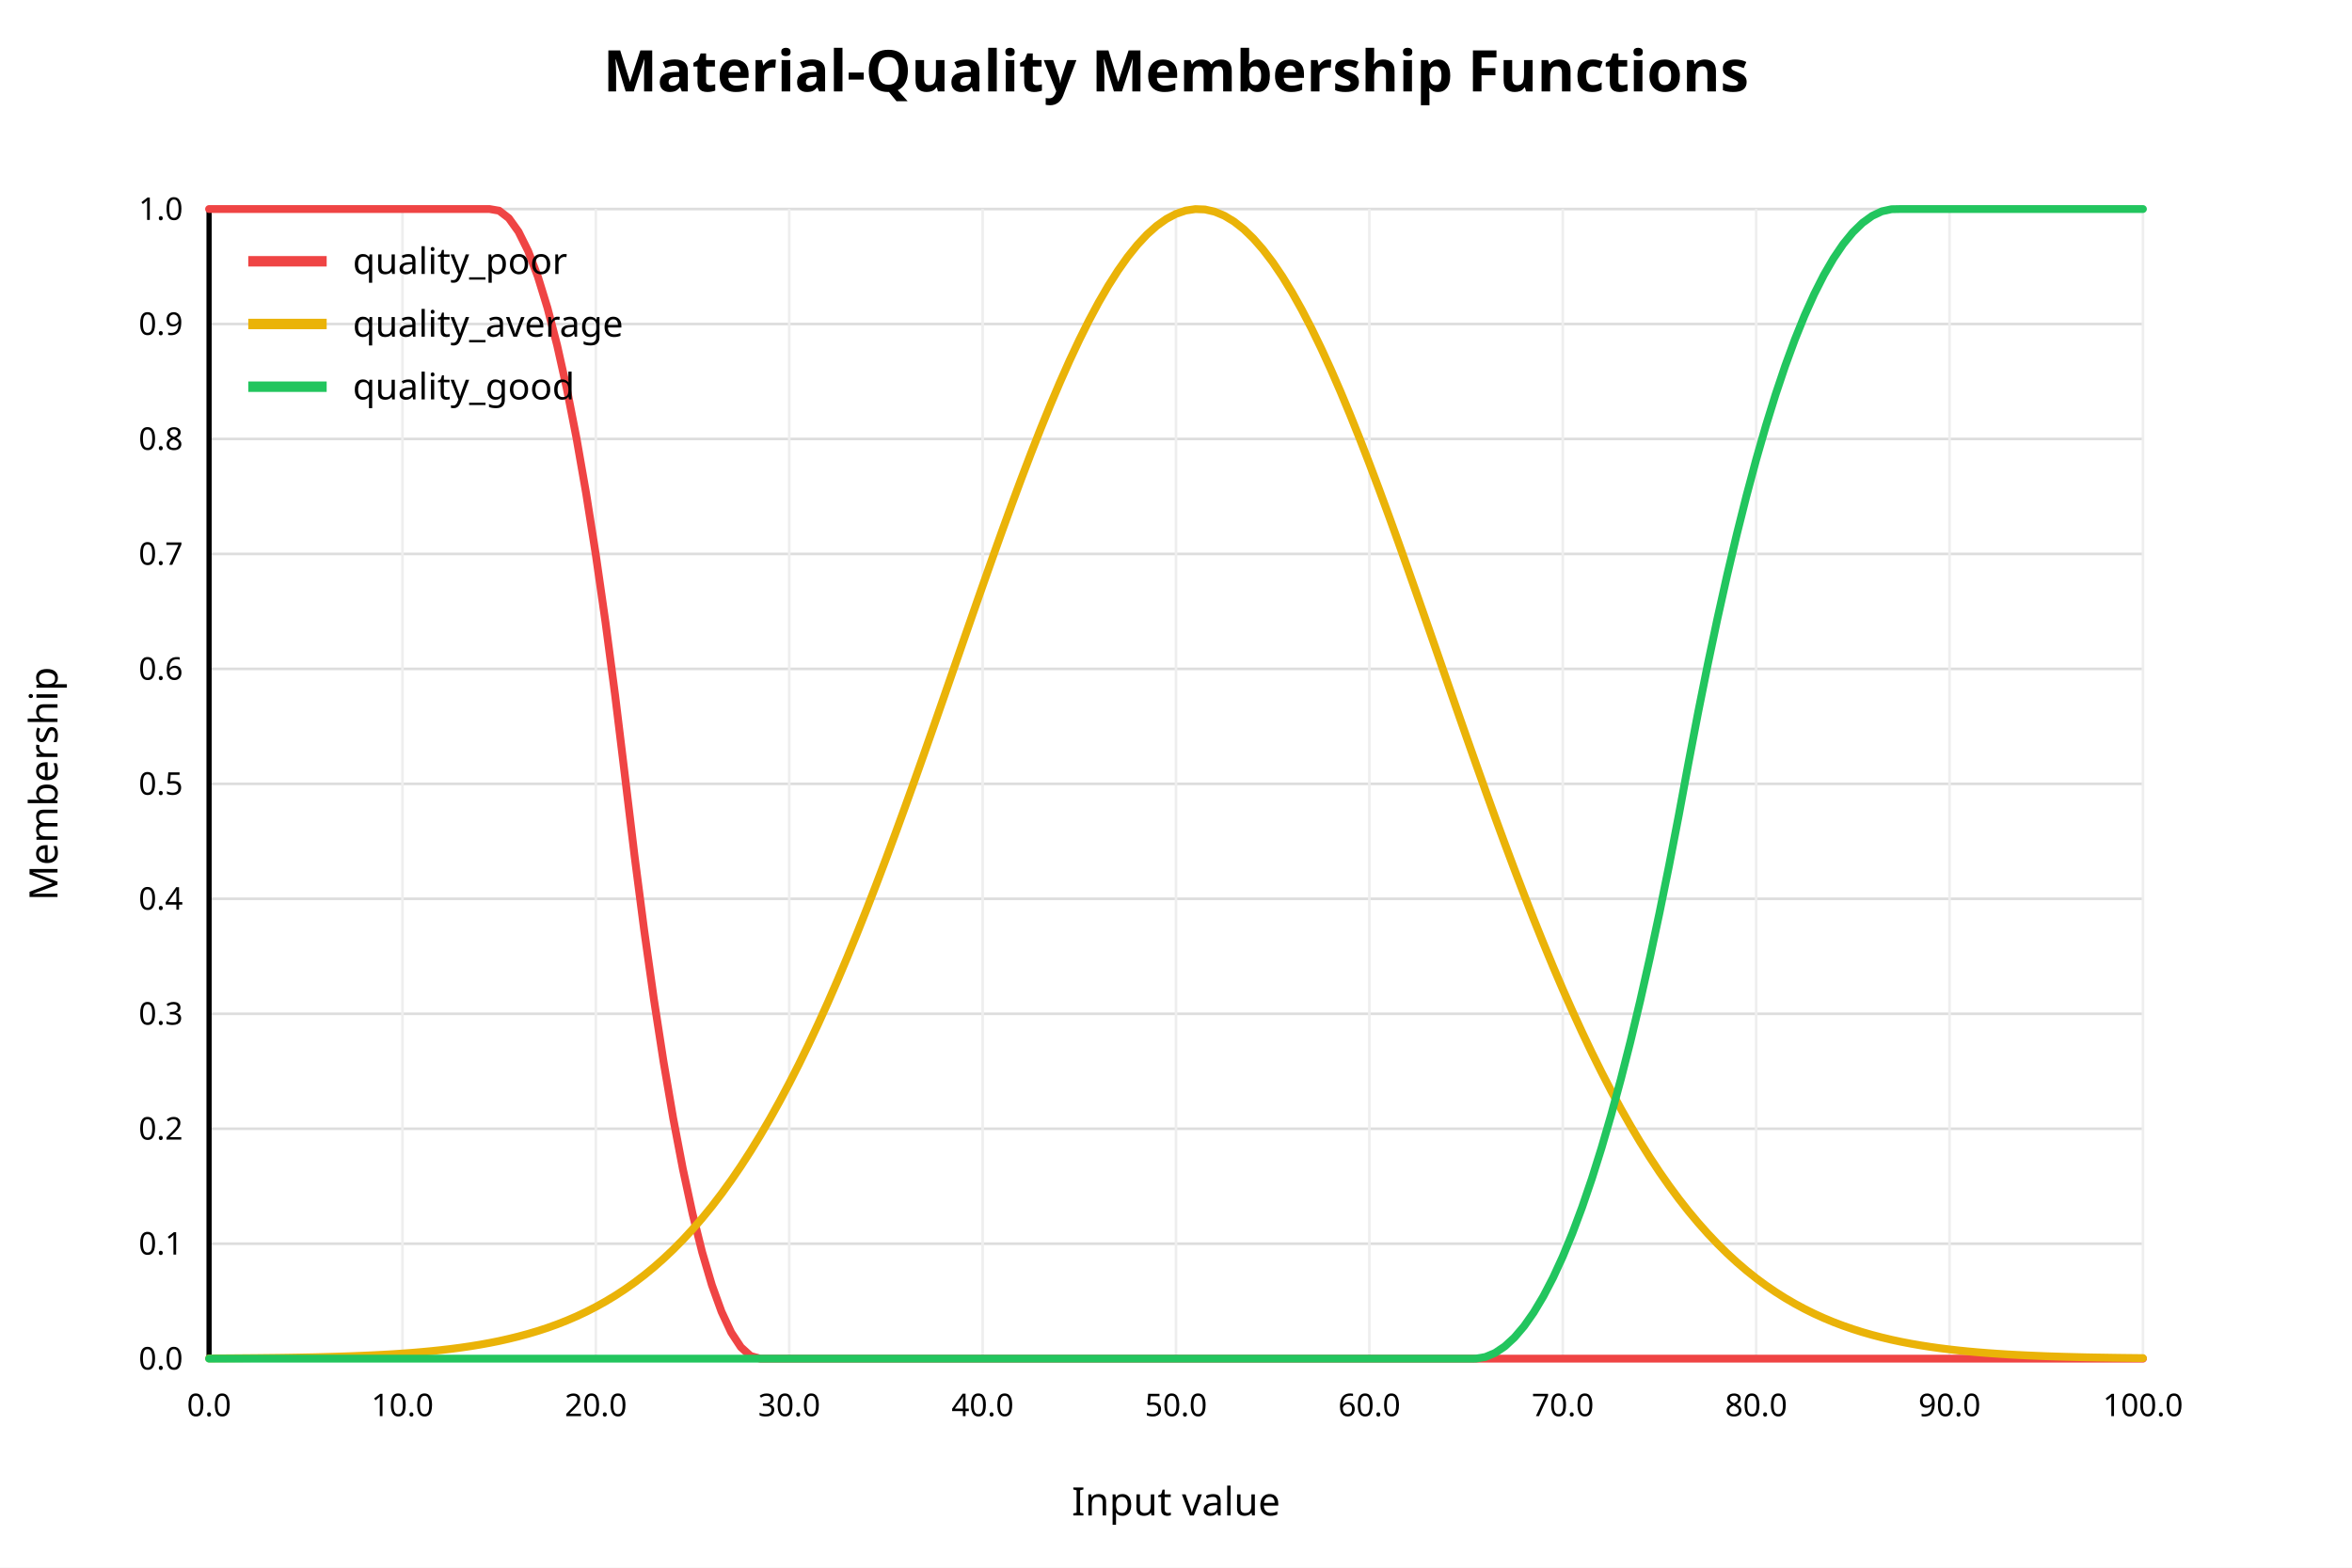
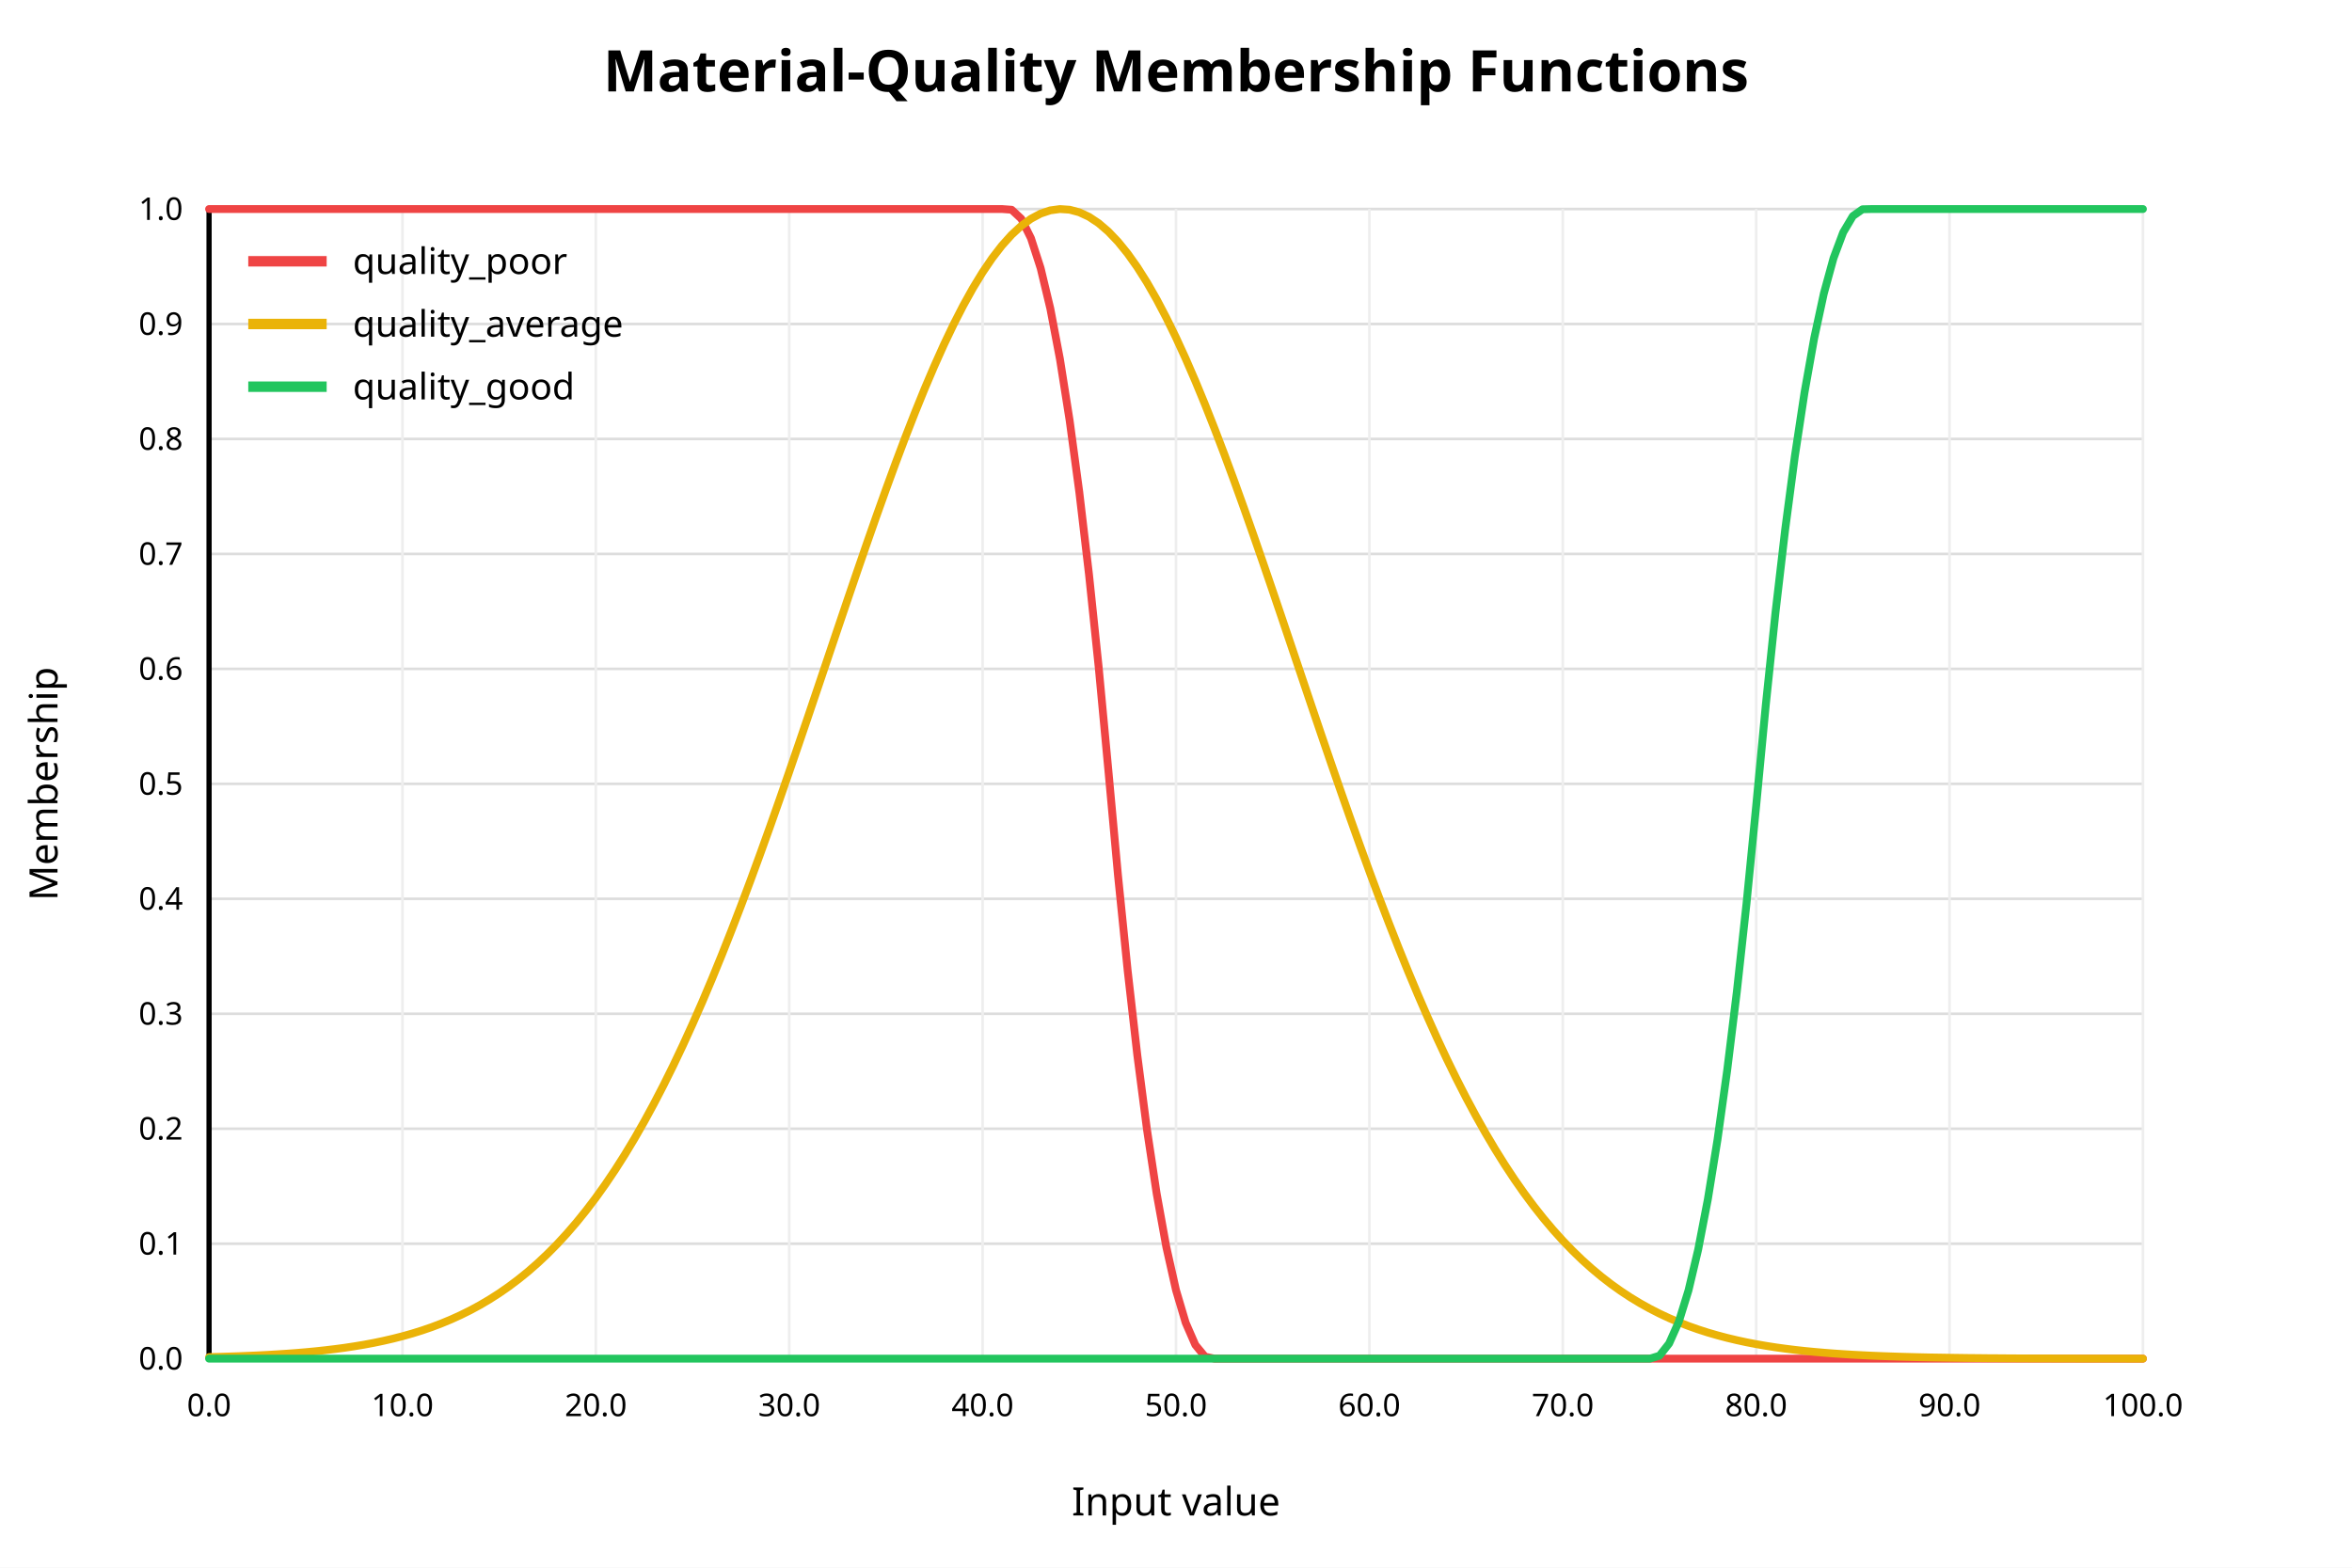
<svg xmlns="http://www.w3.org/2000/svg" width="900" height="600" viewBox="0 0 900 600">
  <rect x="0" y="0" width="900" height="600" fill="white" />
  <text x="450" y="35" text-anchor="middle" font-family="sans-serif" font-size="22" font-weight="bold" fill="black">Material-Quality Membership Functions</text>
  <line x1="80" y1="520.00" x2="820" y2="520.00" stroke="#dddddd" stroke-width="1" />
  <text x="70" y="520.00" text-anchor="end" dominant-baseline="middle" font-family="sans-serif" font-size="12" fill="black">0.0</text>
  <line x1="80" y1="476.00" x2="820" y2="476.00" stroke="#dddddd" stroke-width="1" />
  <text x="70" y="476.00" text-anchor="end" dominant-baseline="middle" font-family="sans-serif" font-size="12" fill="black">0.1</text>
  <line x1="80" y1="432.00" x2="820" y2="432.00" stroke="#dddddd" stroke-width="1" />
  <text x="70" y="432.00" text-anchor="end" dominant-baseline="middle" font-family="sans-serif" font-size="12" fill="black">0.2</text>
  <line x1="80" y1="388.00" x2="820" y2="388.00" stroke="#dddddd" stroke-width="1" />
  <text x="70" y="388.00" text-anchor="end" dominant-baseline="middle" font-family="sans-serif" font-size="12" fill="black">0.3</text>
  <line x1="80" y1="344.00" x2="820" y2="344.00" stroke="#dddddd" stroke-width="1" />
  <text x="70" y="344.00" text-anchor="end" dominant-baseline="middle" font-family="sans-serif" font-size="12" fill="black">0.4</text>
  <line x1="80" y1="300.00" x2="820" y2="300.00" stroke="#dddddd" stroke-width="1" />
  <text x="70" y="300.00" text-anchor="end" dominant-baseline="middle" font-family="sans-serif" font-size="12" fill="black">0.5</text>
  <line x1="80" y1="256.00" x2="820" y2="256.00" stroke="#dddddd" stroke-width="1" />
  <text x="70" y="256.00" text-anchor="end" dominant-baseline="middle" font-family="sans-serif" font-size="12" fill="black">0.6</text>
  <line x1="80" y1="212.00" x2="820" y2="212.00" stroke="#dddddd" stroke-width="1" />
  <text x="70" y="212.00" text-anchor="end" dominant-baseline="middle" font-family="sans-serif" font-size="12" fill="black">0.7</text>
  <line x1="80" y1="168.00" x2="820" y2="168.00" stroke="#dddddd" stroke-width="1" />
  <text x="70" y="168.00" text-anchor="end" dominant-baseline="middle" font-family="sans-serif" font-size="12" fill="black">0.8</text>
  <line x1="80" y1="124.00" x2="820" y2="124.00" stroke="#dddddd" stroke-width="1" />
  <text x="70" y="124.00" text-anchor="end" dominant-baseline="middle" font-family="sans-serif" font-size="12" fill="black">0.9</text>
  <line x1="80" y1="80.00" x2="820" y2="80.00" stroke="#dddddd" stroke-width="1" />
  <text x="70" y="80.00" text-anchor="end" dominant-baseline="middle" font-family="sans-serif" font-size="12" fill="black">1.0</text>
  <line x1="80.00" y1="80" x2="80.00" y2="520" stroke="#eeeeee" stroke-width="1" />
  <text x="80.00" y="542" text-anchor="middle" font-family="sans-serif" font-size="12" fill="black">0.0</text>
  <line x1="154.00" y1="80" x2="154.00" y2="520" stroke="#eeeeee" stroke-width="1" />
  <text x="154.00" y="542" text-anchor="middle" font-family="sans-serif" font-size="12" fill="black">10.0</text>
  <line x1="228.00" y1="80" x2="228.00" y2="520" stroke="#eeeeee" stroke-width="1" />
  <text x="228.00" y="542" text-anchor="middle" font-family="sans-serif" font-size="12" fill="black">20.0</text>
  <line x1="302.00" y1="80" x2="302.00" y2="520" stroke="#eeeeee" stroke-width="1" />
  <text x="302.00" y="542" text-anchor="middle" font-family="sans-serif" font-size="12" fill="black">30.0</text>
  <line x1="376.00" y1="80" x2="376.00" y2="520" stroke="#eeeeee" stroke-width="1" />
  <text x="376.00" y="542" text-anchor="middle" font-family="sans-serif" font-size="12" fill="black">40.0</text>
  <line x1="450.00" y1="80" x2="450.00" y2="520" stroke="#eeeeee" stroke-width="1" />
  <text x="450.00" y="542" text-anchor="middle" font-family="sans-serif" font-size="12" fill="black">50.0</text>
  <line x1="524.00" y1="80" x2="524.00" y2="520" stroke="#eeeeee" stroke-width="1" />
  <text x="524.00" y="542" text-anchor="middle" font-family="sans-serif" font-size="12" fill="black">60.0</text>
  <line x1="598.00" y1="80" x2="598.00" y2="520" stroke="#eeeeee" stroke-width="1" />
  <text x="598.00" y="542" text-anchor="middle" font-family="sans-serif" font-size="12" fill="black">70.0</text>
  <line x1="672.00" y1="80" x2="672.00" y2="520" stroke="#eeeeee" stroke-width="1" />
  <text x="672.00" y="542" text-anchor="middle" font-family="sans-serif" font-size="12" fill="black">80.0</text>
  <line x1="746.00" y1="80" x2="746.00" y2="520" stroke="#eeeeee" stroke-width="1" />
  <text x="746.00" y="542" text-anchor="middle" font-family="sans-serif" font-size="12" fill="black">90.0</text>
  <line x1="820.00" y1="80" x2="820.00" y2="520" stroke="#eeeeee" stroke-width="1" />
  <text x="820.00" y="542" text-anchor="middle" font-family="sans-serif" font-size="12" fill="black">100.0</text>
  <line x1="80" y1="520" x2="820" y2="520" stroke="black" stroke-width="2" />
  <line x1="80" y1="80" x2="80" y2="520" stroke="black" stroke-width="2" />
  <text x="450" y="580" text-anchor="middle" font-family="sans-serif" font-size="15" fill="black">Input value</text>
  <text x="22" y="300" text-anchor="middle" font-family="sans-serif" font-size="15" fill="black" transform="rotate(-90 22 300)">Membership</text>
-   <polyline fill="none" stroke="#ef4444" stroke-width="3" stroke-linejoin="round" stroke-linecap="round" points="80.00,80.00 83.70,80.00 87.40,80.00 91.10,80.00 94.80,80.00 98.50,80.00 102.20,80.00 105.90,80.00 109.60,80.00 113.30,80.00 117.00,80.00 120.70,80.00 124.40,80.00 128.10,80.00 131.80,80.00 135.50,80.00 139.20,80.00 142.90,80.00 146.60,80.00 150.30,80.00 154.00,80.00 157.70,80.00 161.40,80.00 165.10,80.00 168.80,80.00 172.50,80.00 176.20,80.00 179.90,80.00 183.60,80.00 187.30,80.00 191.00,80.64 194.70,83.50 198.40,88.65 202.10,96.09 205.80,105.83 209.50,117.86 213.20,132.19 216.90,148.80 220.60,167.71 224.30,188.91 228.00,212.41 231.70,238.20 235.40,266.28 239.10,296.66 242.80,327.49 246.50,356.06 250.20,382.33 253.90,406.31 257.60,428.00 261.30,447.39 265.00,464.49 268.70,479.30 272.40,491.82 276.10,502.04 279.80,509.97 283.50,515.60 287.20,518.95 290.90,520.00 294.60,520.00 298.30,520.00 302.00,520.00 305.70,520.00 309.40,520.00 313.10,520.00 316.80,520.00 320.50,520.00 324.20,520.00 327.90,520.00 331.60,520.00 335.30,520.00 339.00,520.00 342.70,520.00 346.40,520.00 350.10,520.00 353.80,520.00 357.50,520.00 361.20,520.00 364.90,520.00 368.60,520.00 372.30,520.00 376.00,520.00 379.70,520.00 383.40,520.00 387.10,520.00 390.80,520.00 394.50,520.00 398.20,520.00 401.90,520.00 405.60,520.00 409.30,520.00 413.00,520.00 416.70,520.00 420.40,520.00 424.10,520.00 427.80,520.00 431.50,520.00 435.20,520.00 438.90,520.00 442.60,520.00 446.30,520.00 450.00,520.00 453.70,520.00 457.40,520.00 461.10,520.00 464.80,520.00 468.50,520.00 472.20,520.00 475.90,520.00 479.60,520.00 483.30,520.00 487.00,520.00 490.70,520.00 494.40,520.00 498.10,520.00 501.80,520.00 505.50,520.00 509.20,520.00 512.90,520.00 516.60,520.00 520.30,520.00 524.00,520.00 527.70,520.00 531.40,520.00 535.10,520.00 538.80,520.00 542.50,520.00 546.20,520.00 549.90,520.00 553.60,520.00 557.30,520.00 561.00,520.00 564.70,520.00 568.40,520.00 572.10,520.00 575.80,520.00 579.50,520.00 583.20,520.00 586.90,520.00 590.60,520.00 594.30,520.00 598.00,520.00 601.70,520.00 605.40,520.00 609.10,520.00 612.80,520.00 616.50,520.00 620.20,520.00 623.90,520.00 627.60,520.00 631.30,520.00 635.00,520.00 638.70,520.00 642.40,520.00 646.10,520.00 649.80,520.00 653.50,520.00 657.20,520.00 660.90,520.00 664.60,520.00 668.30,520.00 672.00,520.00 675.70,520.00 679.40,520.00 683.10,520.00 686.80,520.00 690.50,520.00 694.20,520.00 697.90,520.00 701.60,520.00 705.30,520.00 709.00,520.00 712.70,520.00 716.40,520.00 720.10,520.00 723.80,520.00 727.50,520.00 731.20,520.00 734.90,520.00 738.60,520.00 742.30,520.00 746.00,520.00 749.70,520.00 753.40,520.00 757.10,520.00 760.80,520.00 764.50,520.00 768.20,520.00 771.90,520.00 775.60,520.00 779.30,520.00 783.00,520.00 786.70,520.00 790.40,520.00 794.10,520.00 797.80,520.00 801.50,520.00 805.20,520.00 808.90,520.00 812.60,520.00 816.30,520.00 820.00,520.00" />
+   <polyline fill="none" stroke="#ef4444" stroke-width="3" stroke-linejoin="round" stroke-linecap="round" points="80.00,80.00 83.70,80.00 87.40,80.00 91.10,80.00 94.80,80.00 98.50,80.00 102.20,80.00 105.90,80.00 109.60,80.00 113.30,80.00 117.00,80.00 120.70,80.00 124.40,80.00 128.10,80.00 131.80,80.00 135.50,80.00 139.20,80.00 142.90,80.00 146.60,80.00 150.30,80.00 154.00,80.00 157.70,80.00 161.40,80.00 165.10,80.00 168.80,80.00 172.50,80.00 176.20,80.00 179.90,80.00 183.60,80.00 187.30,80.00 191.00,80.00 194.70,80.00 198.40,80.00 202.10,80.00 205.80,80.00 209.50,80.00 213.20,80.00 216.90,80.00 220.60,80.00 224.30,80.00 228.00,80.00 231.70,80.00 235.40,80.00 239.10,80.00 242.80,80.00 246.50,80.00 250.20,80.00 253.90,80.00 257.60,80.00 261.30,80.00 265.00,80.00 268.70,80.00 272.40,80.00 276.10,80.00 279.80,80.00 283.50,80.00 287.20,80.00 290.90,80.00 294.60,80.00 298.30,80.00 302.00,80.00 305.70,80.00 309.40,80.00 313.10,80.00 316.80,80.00 320.50,80.00 324.20,80.00 327.90,80.00 331.60,80.00 335.30,80.00 339.00,80.00 342.70,80.00 346.40,80.00 350.10,80.00 353.80,80.00 357.50,80.00 361.20,80.00 364.90,80.00 368.60,80.00 372.30,80.00 376.00,80.00 379.70,80.00 383.40,80.00 387.10,80.27 390.80,83.72 394.50,91.17 398.20,102.62 401.90,118.06 405.60,137.50 409.30,160.93 413.00,188.35 416.70,219.78 420.40,255.19 424.10,294.60 427.80,334.98 431.50,371.43 435.20,403.89 438.90,432.35 442.60,456.81 446.30,477.29 450.00,493.76 453.70,506.24 457.40,514.73 461.10,519.22 464.80,520.00 468.50,520.00 472.20,520.00 475.90,520.00 479.60,520.00 483.30,520.00 487.00,520.00 490.70,520.00 494.40,520.00 498.10,520.00 501.80,520.00 505.50,520.00 509.20,520.00 512.90,520.00 516.60,520.00 520.30,520.00 524.00,520.00 527.70,520.00 531.40,520.00 535.10,520.00 538.80,520.00 542.50,520.00 546.20,520.00 549.90,520.00 553.60,520.00 557.30,520.00 561.00,520.00 564.70,520.00 568.40,520.00 572.10,520.00 575.80,520.00 579.50,520.00 583.20,520.00 586.90,520.00 590.60,520.00 594.30,520.00 598.00,520.00 601.70,520.00 605.40,520.00 609.10,520.00 612.80,520.00 616.50,520.00 620.20,520.00 623.90,520.00 627.60,520.00 631.30,520.00 635.00,520.00 638.70,520.00 642.40,520.00 646.10,520.00 649.80,520.00 653.50,520.00 657.20,520.00 660.90,520.00 664.60,520.00 668.30,520.00 672.00,520.00 675.70,520.00 679.40,520.00 683.10,520.00 686.80,520.00 690.50,520.00 694.20,520.00 697.90,520.00 701.60,520.00 705.30,520.00 709.00,520.00 712.70,520.00 716.40,520.00 720.10,520.00 723.80,520.00 727.50,520.00 731.20,520.00 734.90,520.00 738.60,520.00 742.30,520.00 746.00,520.00 749.70,520.00 753.40,520.00 757.10,520.00 760.80,520.00 764.50,520.00 768.20,520.00 771.90,520.00 775.60,520.00 779.30,520.00 783.00,520.00 786.70,520.00 790.40,520.00 794.10,520.00 797.80,520.00 801.50,520.00 805.20,520.00 808.90,520.00 812.60,520.00 816.30,520.00 820.00,520.00" />
  <line x1="95" y1="100" x2="125" y2="100" stroke="#ef4444" stroke-width="4" />
  <text x="135" y="100" dominant-baseline="middle" font-family="sans-serif" font-size="14" fill="black">quality_poor</text>
-   <polyline fill="none" stroke="#eab308" stroke-width="3" stroke-linejoin="round" stroke-linecap="round" points="80.00,519.90 83.70,519.88 87.40,519.86 91.10,519.83 94.80,519.80 98.50,519.77 102.20,519.73 105.90,519.69 109.60,519.64 113.30,519.58 117.00,519.51 120.70,519.44 124.40,519.35 128.10,519.25 131.80,519.13 135.50,519.00 139.20,518.85 142.90,518.68 146.60,518.49 150.30,518.28 154.00,518.03 157.70,517.76 161.40,517.45 165.10,517.10 168.80,516.71 172.50,516.28 176.20,515.79 179.90,515.25 183.60,514.65 187.30,513.98 191.00,513.24 194.70,512.41 198.40,511.50 202.10,510.50 205.80,509.40 209.50,508.19 213.20,506.86 216.90,505.40 220.60,503.81 224.30,502.07 228.00,500.18 231.70,498.12 235.40,495.89 239.10,493.47 242.80,490.86 246.50,488.04 250.20,485.01 253.90,481.74 257.60,478.24 261.30,474.50 265.00,470.49 268.70,466.22 272.40,461.68 276.10,456.85 279.80,451.73 283.50,446.31 287.20,440.59 290.90,434.56 294.60,428.22 298.30,421.57 302.00,414.61 305.70,407.33 309.40,399.74 313.10,391.85 316.80,383.65 320.50,375.16 324.20,366.39 327.90,357.35 331.60,348.06 335.30,338.52 339.00,328.76 342.70,318.79 346.40,308.64 350.10,298.34 353.80,287.90 357.50,277.36 361.20,266.75 364.90,256.10 368.60,245.43 372.30,234.79 376.00,224.21 379.70,213.73 383.40,203.38 387.10,193.21 390.80,183.25 394.50,173.54 398.20,164.11 401.90,155.02 405.60,146.29 409.30,137.96 413.00,130.07 416.70,122.65 420.40,115.73 424.10,109.36 427.80,103.55 431.50,98.32 435.20,93.72 438.90,89.75 442.60,86.44 446.30,83.81 450.00,81.85 453.70,80.59 457.40,80.03 461.10,80.17 464.80,81.02 468.50,82.56 472.20,84.79 475.90,87.70 479.60,91.28 483.30,95.51 487.00,100.36 490.70,105.83 494.40,111.87 498.10,118.47 501.80,125.59 505.50,133.20 509.20,141.28 512.90,149.77 516.60,158.66 520.30,167.89 524.00,177.43 527.70,187.25 531.40,197.30 535.10,207.55 538.80,217.96 542.50,228.48 546.20,239.09 549.90,249.74 553.60,260.41 557.30,271.05 561.00,281.64 564.70,292.14 568.40,302.52 572.10,312.77 575.80,322.84 579.50,332.73 583.20,342.40 586.90,351.85 590.60,361.04 594.30,369.98 598.00,378.63 601.70,387.00 605.40,395.07 609.10,402.85 612.80,410.31 616.50,417.46 620.20,424.30 623.90,430.82 627.60,437.04 631.30,442.94 635.00,448.54 638.70,453.83 642.40,458.83 646.10,463.55 649.80,467.98 653.50,472.14 657.20,476.04 660.90,479.69 664.60,483.09 668.30,486.26 672.00,489.21 675.70,491.94 679.40,494.47 683.10,496.81 686.80,498.97 690.50,500.96 694.20,502.79 697.90,504.47 701.60,506.01 705.30,507.41 709.00,508.69 712.70,509.86 716.40,510.92 720.10,511.88 723.80,512.76 727.50,513.55 731.20,514.26 734.90,514.90 738.60,515.48 742.30,516.00 746.00,516.46 749.70,516.88 753.40,517.25 757.10,517.58 760.80,517.87 764.50,518.13 768.20,518.37 771.90,518.57 775.60,518.75 779.30,518.91 783.00,519.06 786.70,519.18 790.40,519.29 794.10,519.38 797.80,519.47 801.50,519.54 805.20,519.60 808.90,519.66 812.60,519.71 816.30,519.75 820.00,519.79" />
+   <polyline fill="none" stroke="#eab308" stroke-width="3" stroke-linejoin="round" stroke-linecap="round" points="80.00,519.39 83.70,519.30 87.40,519.18 91.10,519.06 94.80,518.91 98.50,518.75 102.20,518.56 105.90,518.34 109.60,518.10 113.30,517.83 117.00,517.52 120.70,517.17 124.40,516.77 128.10,516.33 131.80,515.84 135.50,515.28 139.20,514.67 142.90,513.98 146.60,513.21 150.30,512.36 154.00,511.42 157.70,510.38 161.40,509.23 165.10,507.96 168.80,506.56 172.50,505.03 176.20,503.35 179.90,501.52 183.60,499.52 187.30,497.34 191.00,494.97 194.70,492.40 198.40,489.62 202.10,486.62 205.80,483.38 209.50,479.89 213.20,476.15 216.90,472.13 220.60,467.84 224.30,463.26 228.00,458.39 231.70,453.20 235.40,447.71 239.10,441.89 242.80,435.75 246.50,429.28 250.20,422.47 253.90,415.34 257.60,407.87 261.30,400.08 265.00,391.95 268.70,383.52 272.40,374.77 276.10,365.72 279.80,356.38 283.50,346.78 287.20,336.92 290.90,326.82 294.60,316.52 298.30,306.03 302.00,295.37 305.70,284.59 309.40,273.71 313.10,262.76 316.80,251.78 320.50,240.80 324.20,229.87 327.90,219.02 331.60,208.29 335.30,197.72 339.00,187.36 342.70,177.25 346.40,167.43 350.10,157.95 353.80,148.83 357.50,140.14 361.20,131.89 364.90,124.14 368.60,116.92 372.30,110.26 376.00,104.20 379.70,98.76 383.40,93.97 387.10,89.85 390.80,86.44 394.50,83.73 398.20,81.75 401.90,80.51 405.60,80.01 409.30,80.26 413.00,81.25 416.70,82.97 420.40,85.43 424.10,88.61 427.80,92.49 431.50,97.05 435.20,102.27 438.90,108.12 442.60,114.58 446.30,121.62 450.00,129.19 453.70,137.27 457.40,145.82 461.10,154.79 464.80,164.16 468.50,173.87 472.20,183.88 475.90,194.16 479.60,204.66 483.30,215.34 487.00,226.15 490.70,237.06 494.40,248.03 498.10,259.01 501.80,269.98 505.50,280.89 509.20,291.71 512.90,302.41 516.60,312.96 520.30,323.33 524.00,333.50 527.70,343.44 531.40,353.13 535.10,362.56 538.80,371.71 542.50,380.56 546.20,389.11 549.90,397.34 553.60,405.25 557.30,412.83 561.00,420.08 564.70,426.99 568.40,433.58 572.10,439.83 575.80,445.76 579.50,451.36 583.20,456.65 586.90,461.63 590.60,466.31 594.30,470.70 598.00,474.81 601.70,478.64 605.40,482.22 609.10,485.54 612.80,488.62 616.50,491.48 620.20,494.12 623.90,496.56 627.60,498.80 631.30,500.86 635.00,502.75 638.70,504.48 642.40,506.06 646.10,507.50 649.80,508.81 653.50,510.00 657.20,511.07 660.90,512.05 664.60,512.93 668.30,513.73 672.00,514.44 675.70,515.08 679.40,515.66 683.10,516.17 686.80,516.63 690.50,517.04 694.20,517.40 697.90,517.72 701.60,518.01 705.30,518.26 709.00,518.49 712.70,518.68 716.40,518.86 720.10,519.01 723.80,519.14 727.50,519.26 731.20,519.36 734.90,519.45 738.60,519.53 742.30,519.59 746.00,519.65 749.70,519.70 753.40,519.75 757.10,519.78 760.80,519.82 764.50,519.84 768.20,519.87 771.90,519.89 775.60,519.91 779.30,519.92 783.00,519.93 786.70,519.94 790.40,519.95 794.10,519.96 797.80,519.97 801.50,519.97 805.20,519.98 808.90,519.98 812.60,519.98 816.30,519.99 820.00,519.99" />
  <line x1="95" y1="124" x2="125" y2="124" stroke="#eab308" stroke-width="4" />
  <text x="135" y="124" dominant-baseline="middle" font-family="sans-serif" font-size="14" fill="black">quality_average</text>
-   <polyline fill="none" stroke="#22c55e" stroke-width="3" stroke-linejoin="round" stroke-linecap="round" points="80.00,520.00 83.70,520.00 87.40,520.00 91.10,520.00 94.80,520.00 98.50,520.00 102.20,520.00 105.90,520.00 109.60,520.00 113.30,520.00 117.00,520.00 120.70,520.00 124.40,520.00 128.10,520.00 131.80,520.00 135.50,520.00 139.20,520.00 142.90,520.00 146.60,520.00 150.30,520.00 154.00,520.00 157.70,520.00 161.40,520.00 165.10,520.00 168.80,520.00 172.50,520.00 176.20,520.00 179.90,520.00 183.60,520.00 187.30,520.00 191.00,520.00 194.70,520.00 198.40,520.00 202.10,520.00 205.80,520.00 209.50,520.00 213.20,520.00 216.90,520.00 220.60,520.00 224.30,520.00 228.00,520.00 231.70,520.00 235.40,520.00 239.10,520.00 242.80,520.00 246.50,520.00 250.20,520.00 253.90,520.00 257.60,520.00 261.30,520.00 265.00,520.00 268.70,520.00 272.40,520.00 276.10,520.00 279.80,520.00 283.50,520.00 287.20,520.00 290.90,520.00 294.60,520.00 298.30,520.00 302.00,520.00 305.70,520.00 309.40,520.00 313.10,520.00 316.80,520.00 320.50,520.00 324.20,520.00 327.90,520.00 331.60,520.00 335.30,520.00 339.00,520.00 342.70,520.00 346.40,520.00 350.10,520.00 353.80,520.00 357.50,520.00 361.20,520.00 364.90,520.00 368.60,520.00 372.30,520.00 376.00,520.00 379.70,520.00 383.40,520.00 387.10,520.00 390.80,520.00 394.50,520.00 398.20,520.00 401.90,520.00 405.60,520.00 409.30,520.00 413.00,520.00 416.70,520.00 420.40,520.00 424.10,520.00 427.80,520.00 431.50,520.00 435.20,520.00 438.90,520.00 442.60,520.00 446.30,520.00 450.00,520.00 453.70,520.00 457.40,520.00 461.10,520.00 464.80,520.00 468.50,520.00 472.20,520.00 475.90,520.00 479.60,520.00 483.30,520.00 487.00,520.00 490.70,520.00 494.40,520.00 498.10,520.00 501.80,520.00 505.50,520.00 509.20,520.00 512.90,520.00 516.60,520.00 520.30,520.00 524.00,520.00 527.70,520.00 531.40,520.00 535.10,520.00 538.80,520.00 542.50,520.00 546.20,520.00 549.90,520.00 553.60,520.00 557.30,520.00 561.00,520.00 564.70,519.98 568.40,519.35 572.10,517.80 575.80,515.31 579.50,511.90 583.20,507.56 586.90,502.29 590.60,496.09 594.30,488.97 598.00,480.92 601.70,471.94 605.40,462.03 609.10,451.20 612.80,439.44 616.50,426.75 620.20,413.13 623.90,398.59 627.60,383.12 631.30,366.72 635.00,349.39 638.70,331.14 642.40,311.96 646.10,292.00 649.80,272.63 653.50,254.19 657.20,236.68 660.90,220.09 664.60,204.44 668.30,189.71 672.00,175.90 675.70,163.03 679.40,151.08 683.10,140.06 686.80,129.97 690.50,120.81 694.20,112.57 697.90,105.26 701.60,98.88 705.30,93.43 709.00,88.90 712.70,85.30 716.40,82.63 720.10,80.88 723.80,80.07 727.50,80.00 731.20,80.00 734.90,80.00 738.60,80.00 742.30,80.00 746.00,80.00 749.70,80.00 753.40,80.00 757.10,80.00 760.80,80.00 764.50,80.00 768.20,80.00 771.90,80.00 775.60,80.00 779.30,80.00 783.00,80.00 786.70,80.00 790.40,80.00 794.10,80.00 797.80,80.00 801.50,80.00 805.20,80.00 808.90,80.00 812.60,80.00 816.30,80.00 820.00,80.00" />
+   <polyline fill="none" stroke="#22c55e" stroke-width="3" stroke-linejoin="round" stroke-linecap="round" points="80.00,520.00 83.70,520.00 87.40,520.00 91.10,520.00 94.80,520.00 98.50,520.00 102.20,520.00 105.90,520.00 109.60,520.00 113.30,520.00 117.00,520.00 120.70,520.00 124.40,520.00 128.10,520.00 131.80,520.00 135.50,520.00 139.20,520.00 142.90,520.00 146.60,520.00 150.30,520.00 154.00,520.00 157.70,520.00 161.40,520.00 165.10,520.00 168.80,520.00 172.50,520.00 176.20,520.00 179.90,520.00 183.60,520.00 187.30,520.00 191.00,520.00 194.70,520.00 198.40,520.00 202.10,520.00 205.80,520.00 209.50,520.00 213.20,520.00 216.90,520.00 220.60,520.00 224.30,520.00 228.00,520.00 231.70,520.00 235.40,520.00 239.10,520.00 242.80,520.00 246.50,520.00 250.20,520.00 253.90,520.00 257.60,520.00 261.30,520.00 265.00,520.00 268.70,520.00 272.40,520.00 276.10,520.00 279.80,520.00 283.50,520.00 287.20,520.00 290.90,520.00 294.60,520.00 298.30,520.00 302.00,520.00 305.70,520.00 309.40,520.00 313.10,520.00 316.80,520.00 320.50,520.00 324.20,520.00 327.90,520.00 331.60,520.00 335.30,520.00 339.00,520.00 342.70,520.00 346.40,520.00 350.10,520.00 353.80,520.00 357.50,520.00 361.20,520.00 364.90,520.00 368.60,520.00 372.30,520.00 376.00,520.00 379.70,520.00 383.40,520.00 387.10,520.00 390.80,520.00 394.50,520.00 398.20,520.00 401.90,520.00 405.60,520.00 409.30,520.00 413.00,520.00 416.70,520.00 420.40,520.00 424.10,520.00 427.80,520.00 431.50,520.00 435.20,520.00 438.90,520.00 442.60,520.00 446.30,520.00 450.00,520.00 453.70,520.00 457.40,520.00 461.10,520.00 464.80,520.00 468.50,520.00 472.20,520.00 475.90,520.00 479.60,520.00 483.30,520.00 487.00,520.00 490.70,520.00 494.40,520.00 498.10,520.00 501.80,520.00 505.50,520.00 509.20,520.00 512.90,520.00 516.60,520.00 520.30,520.00 524.00,520.00 527.70,520.00 531.40,520.00 535.10,520.00 538.80,520.00 542.50,520.00 546.20,520.00 549.90,520.00 553.60,520.00 557.30,520.00 561.00,520.00 564.70,520.00 568.40,520.00 572.10,520.00 575.80,520.00 579.50,520.00 583.20,520.00 586.90,520.00 590.60,520.00 594.30,520.00 598.00,520.00 601.70,520.00 605.40,520.00 609.10,520.00 612.80,520.00 616.50,520.00 620.20,520.00 623.90,520.00 627.60,520.00 631.30,520.00 635.00,518.87 638.70,514.18 642.40,505.86 646.10,493.90 649.80,478.31 653.50,459.09 657.20,436.23 660.90,409.74 664.60,379.62 668.30,345.86 672.00,308.47 675.70,269.69 679.40,234.37 683.10,202.69 686.80,174.65 690.50,150.24 694.20,129.46 697.90,112.32 701.60,98.81 705.30,88.93 709.00,82.69 712.70,80.09 716.40,80.00 720.10,80.00 723.80,80.00 727.50,80.00 731.20,80.00 734.90,80.00 738.60,80.00 742.30,80.00 746.00,80.00 749.70,80.00 753.40,80.00 757.10,80.00 760.80,80.00 764.50,80.00 768.20,80.00 771.90,80.00 775.60,80.00 779.30,80.00 783.00,80.00 786.70,80.00 790.40,80.00 794.10,80.00 797.80,80.00 801.50,80.00 805.20,80.00 808.90,80.00 812.60,80.00 816.30,80.00 820.00,80.00" />
  <line x1="95" y1="148" x2="125" y2="148" stroke="#22c55e" stroke-width="4" />
  <text x="135" y="148" dominant-baseline="middle" font-family="sans-serif" font-size="14" fill="black">quality_good</text>
</svg>
